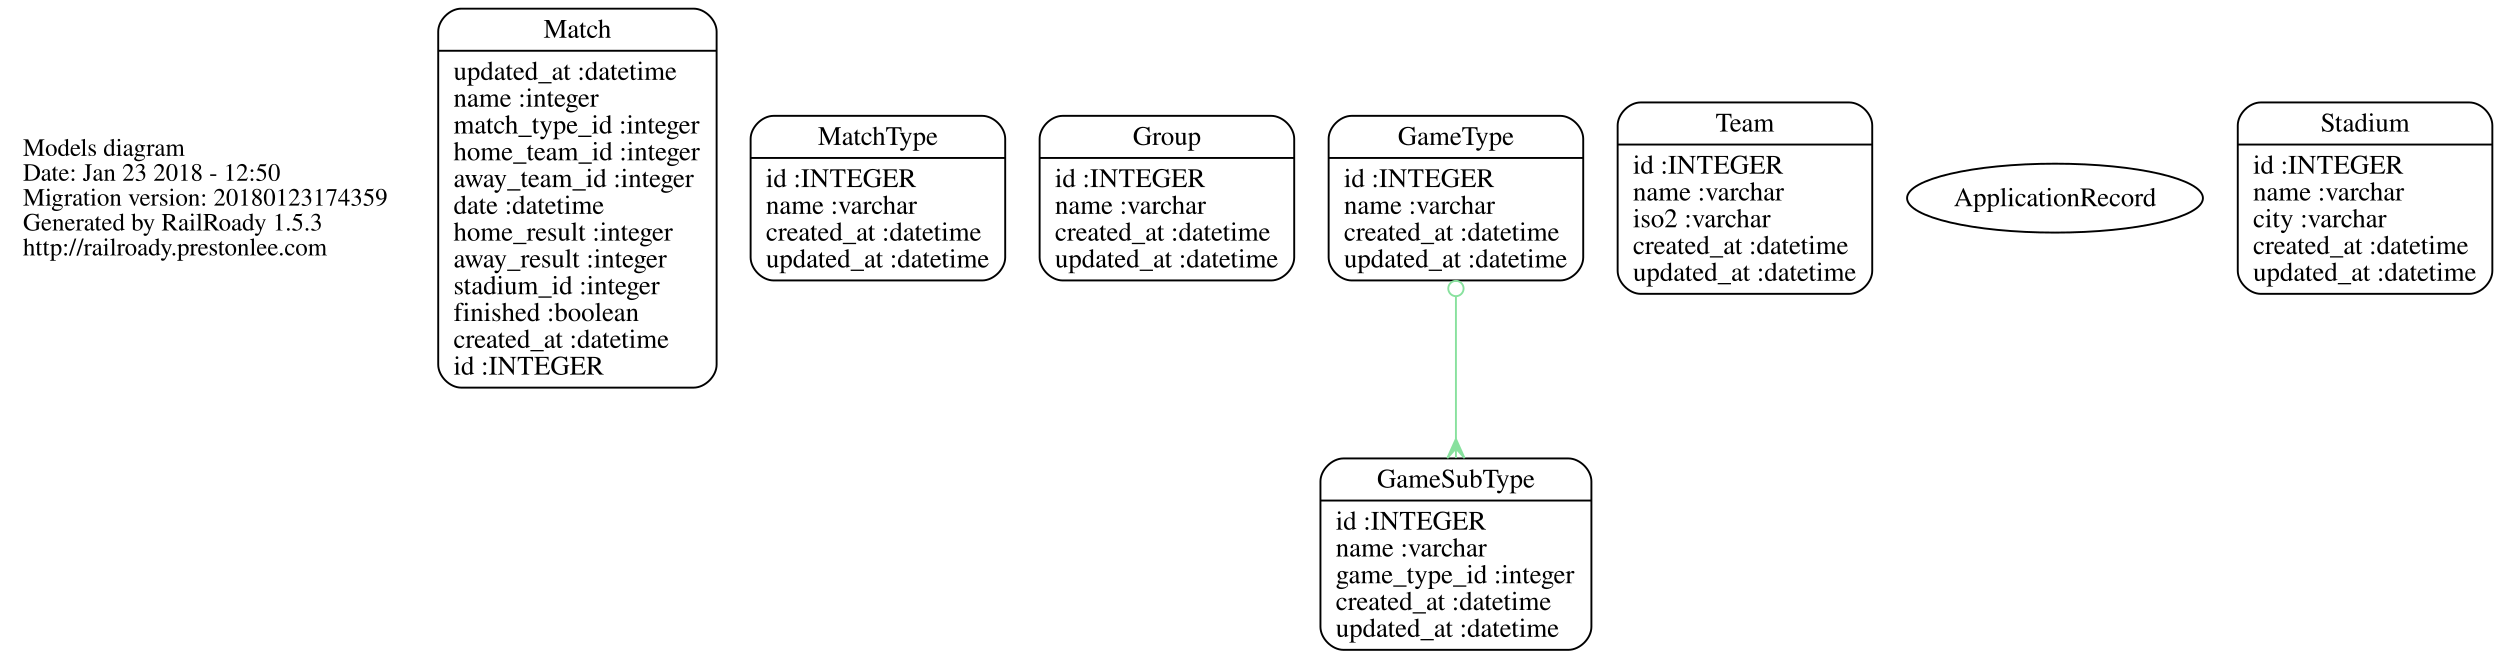
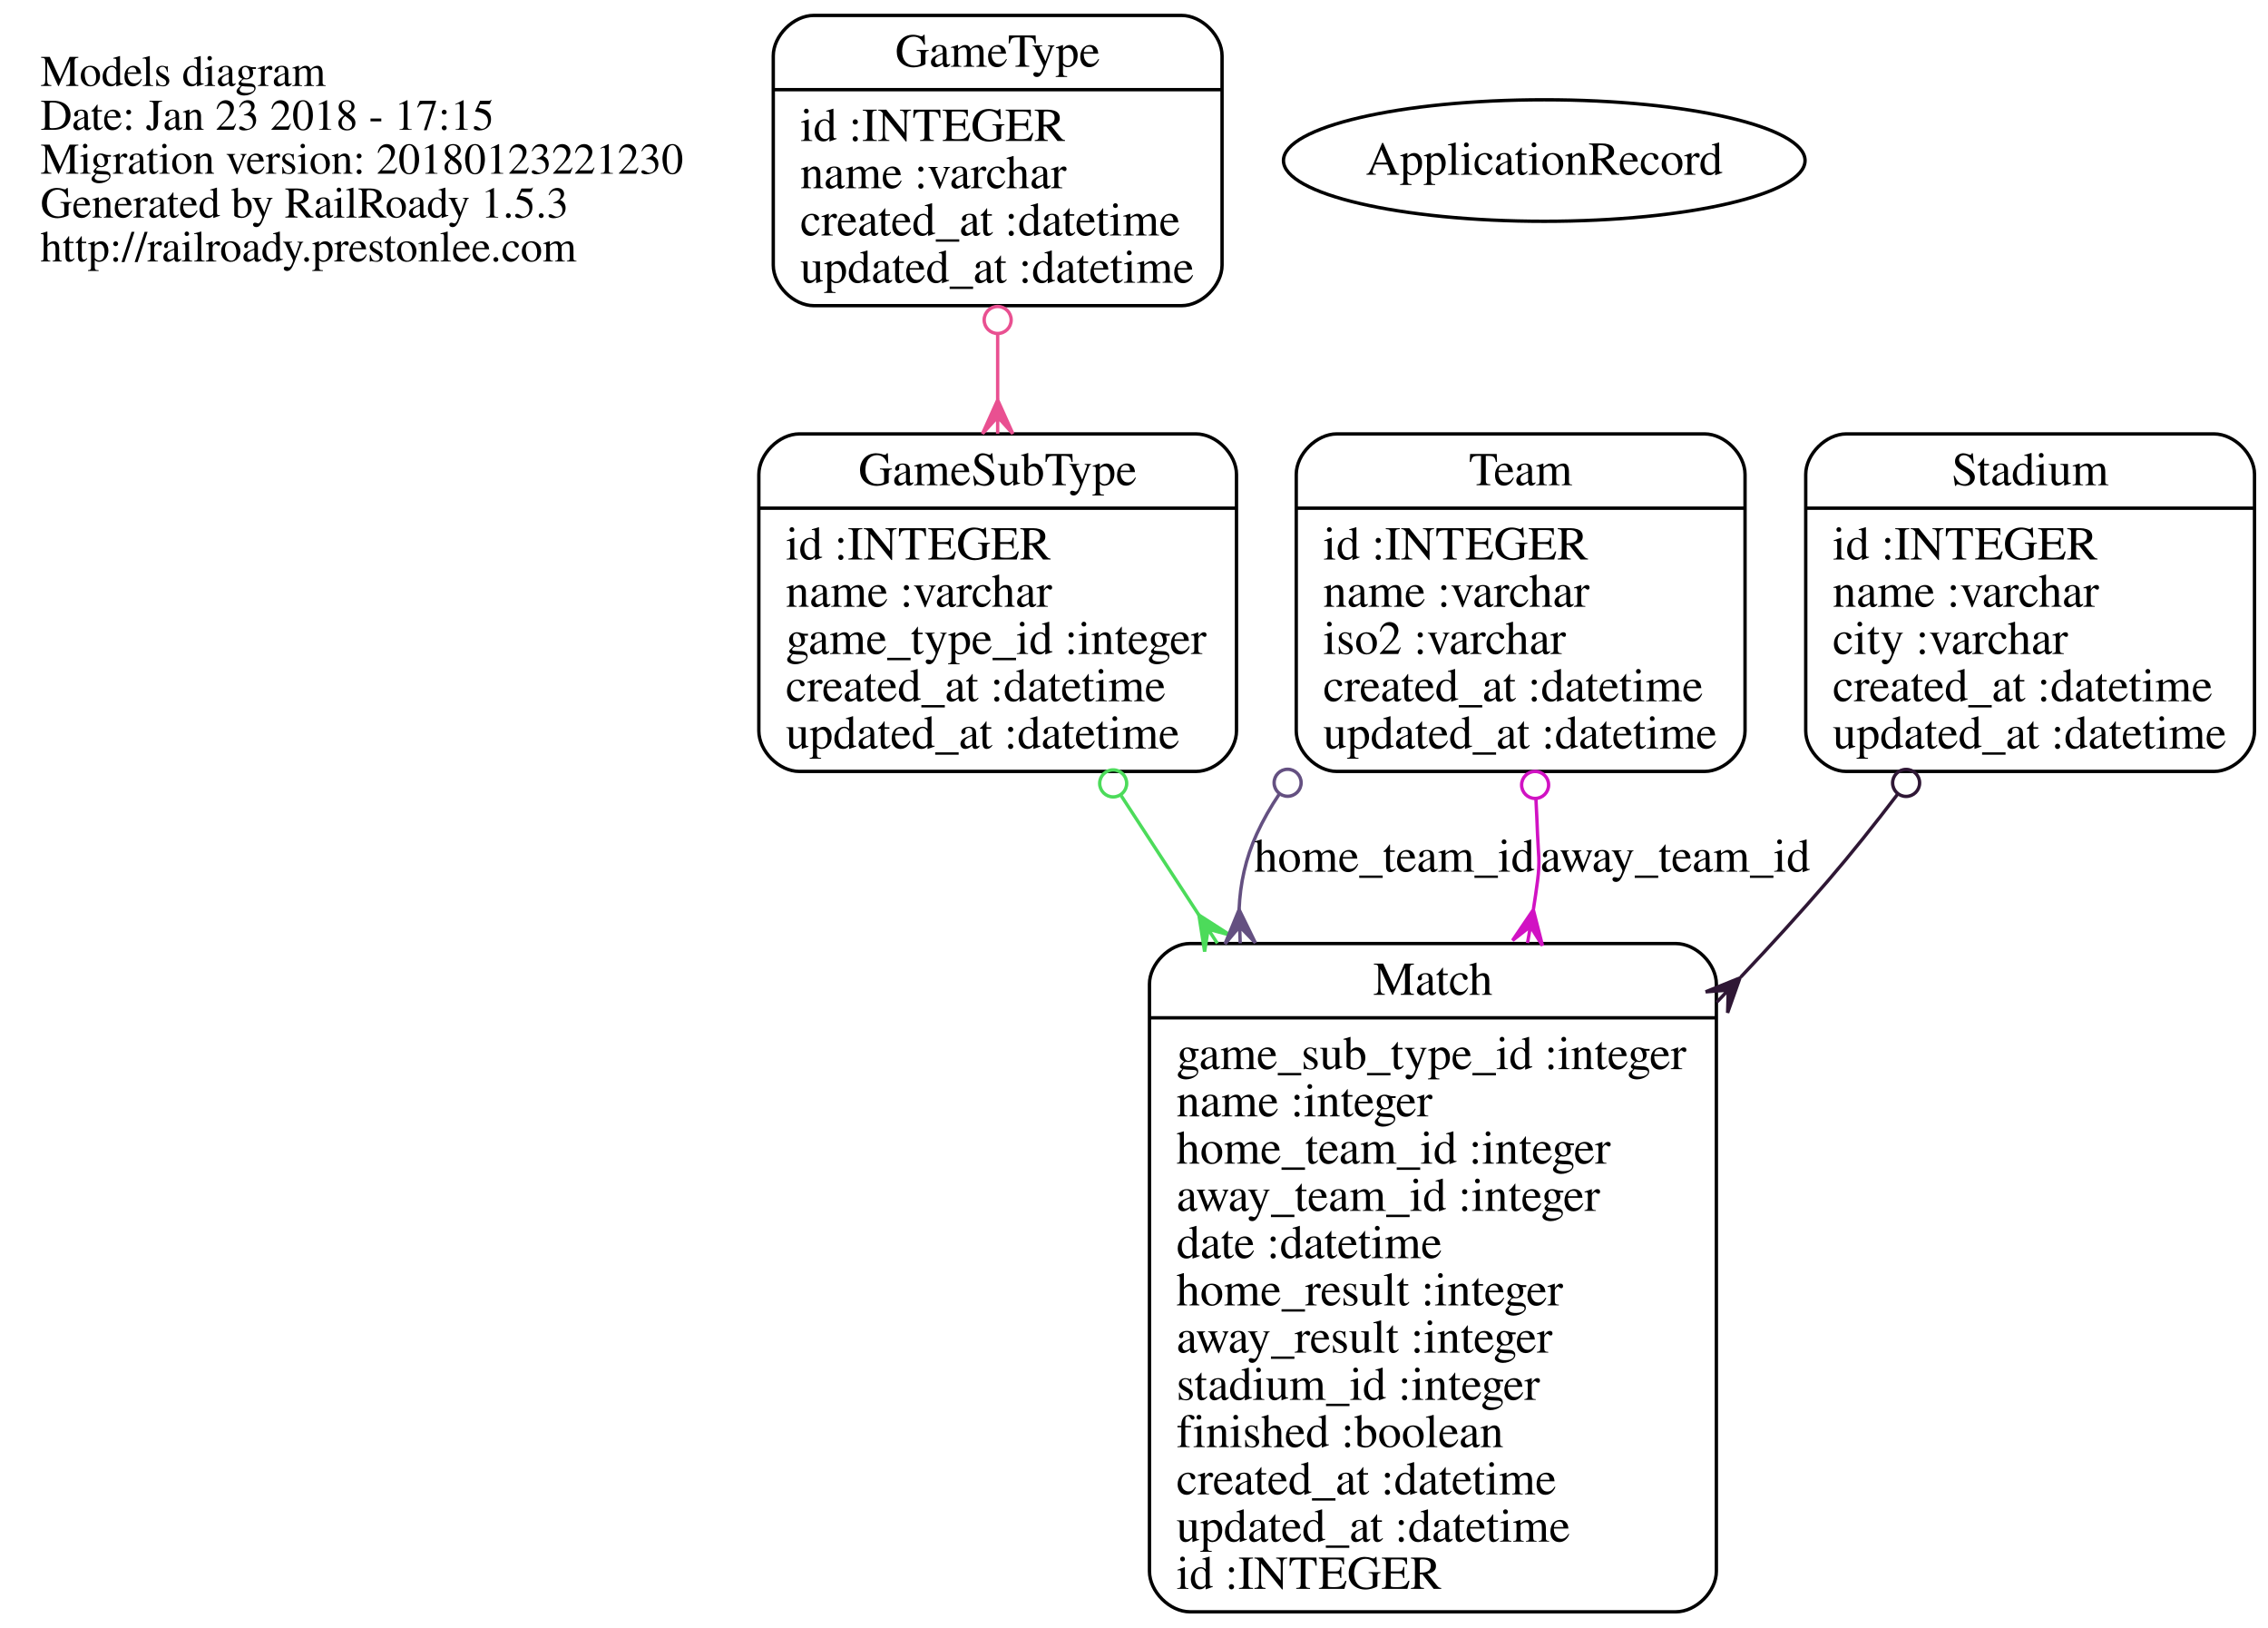
- <svg xmlns="http://www.w3.org/2000/svg" width="1306pt" height="344pt" viewBox="0.00 0.00 1306.19 344.00">
-   <g id="graph0" class="graph" transform="scale(1 1) rotate(0) translate(4 340)">
-     <polygon fill="none" stroke="none" points="-4,4 -4,-340 1302.19,-340 1302.19,4 -4,4" />
+ <svg xmlns="http://www.w3.org/2000/svg" width="672pt" height="482pt" viewBox="0.00 0.00 672.19 482.00">
+   <g id="graph0" class="graph" transform="scale(1 1) rotate(0) translate(4 478)">
+     <polygon fill="none" stroke="none" points="-4,4 -4,-478 668.193,-478 668.193,4 -4,4" />
    <g id="node1" class="node">
-       <text text-anchor="start" x="8" y="-258.6" font-family="Times,serif" font-size="13.00">Models diagram</text>
-       <text text-anchor="start" x="8" y="-245.6" font-family="Times,serif" font-size="13.00">Date: Jan 23 2018 - 12:50</text>
-       <text text-anchor="start" x="8" y="-232.6" font-family="Times,serif" font-size="13.00">Migration version: 20180123174359</text>
-       <text text-anchor="start" x="8" y="-219.6" font-family="Times,serif" font-size="13.00">Generated by RailRoady 1.5.3</text>
-       <text text-anchor="start" x="8" y="-206.6" font-family="Times,serif" font-size="13.00">http://railroady.prestonlee.com</text>
+       <text text-anchor="start" x="8" y="-452.6" font-family="Times,serif" font-size="13.00">Models diagram</text>
+       <text text-anchor="start" x="8" y="-439.6" font-family="Times,serif" font-size="13.00">Date: Jan 23 2018 - 17:15</text>
+       <text text-anchor="start" x="8" y="-426.6" font-family="Times,serif" font-size="13.00">Migration version: 20180123221230</text>
+       <text text-anchor="start" x="8" y="-413.6" font-family="Times,serif" font-size="13.00">Generated by RailRoady 1.5.3</text>
+       <text text-anchor="start" x="8" y="-400.6" font-family="Times,serif" font-size="13.00">http://railroady.prestonlee.com</text>
    </g>
    <g id="node2" class="node">
-       <path fill="none" stroke="black" d="M236.958,-137.5C236.958,-137.5 358.417,-137.5 358.417,-137.5 364.417,-137.5 370.417,-143.5 370.417,-149.5 370.417,-149.5 370.417,-323.5 370.417,-323.5 370.417,-329.5 364.417,-335.5 358.417,-335.5 358.417,-335.5 236.958,-335.5 236.958,-335.5 230.958,-335.5 224.958,-329.5 224.958,-323.5 224.958,-323.5 224.958,-149.5 224.958,-149.5 224.958,-143.5 230.958,-137.5 236.958,-137.5" />
-       <text text-anchor="middle" x="297.688" y="-320.3" font-family="Times,serif" font-size="14.00">Match</text>
-       <polyline fill="none" stroke="black" points="224.958,-313.5 370.417,-313.5 " />
-       <text text-anchor="start" x="232.958" y="-298.3" font-family="Times,serif" font-size="14.00">updated_at :datetime</text>
-       <text text-anchor="start" x="232.958" y="-284.3" font-family="Times,serif" font-size="14.00">name :integer</text>
-       <text text-anchor="start" x="232.958" y="-270.3" font-family="Times,serif" font-size="14.00">match_type_id :integer</text>
-       <text text-anchor="start" x="232.958" y="-256.3" font-family="Times,serif" font-size="14.00">home_team_id :integer</text>
-       <text text-anchor="start" x="232.958" y="-242.3" font-family="Times,serif" font-size="14.00">away_team_id :integer</text>
-       <text text-anchor="start" x="232.958" y="-228.3" font-family="Times,serif" font-size="14.00">date :datetime</text>
-       <text text-anchor="start" x="232.958" y="-214.3" font-family="Times,serif" font-size="14.00">home_result :integer</text>
-       <text text-anchor="start" x="232.958" y="-200.3" font-family="Times,serif" font-size="14.00">away_result :integer</text>
-       <text text-anchor="start" x="232.958" y="-186.3" font-family="Times,serif" font-size="14.00">stadium_id :integer</text>
-       <text text-anchor="start" x="232.958" y="-172.3" font-family="Times,serif" font-size="14.00">finished :boolean</text>
-       <text text-anchor="start" x="232.958" y="-158.3" font-family="Times,serif" font-size="14.00">created_at :datetime</text>
-       <text text-anchor="start" x="232.958" y="-144.3" font-family="Times,serif" font-size="14.00">id :INTEGER</text>
+       <path fill="none" stroke="black" d="M348.679,-0.5C348.679,-0.5 492.697,-0.5 492.697,-0.5 498.697,-0.5 504.697,-6.5 504.697,-12.5 504.697,-12.5 504.697,-186.5 504.697,-186.5 504.697,-192.5 498.697,-198.5 492.697,-198.5 492.697,-198.5 348.679,-198.5 348.679,-198.5 342.679,-198.5 336.679,-192.5 336.679,-186.5 336.679,-186.5 336.679,-12.5 336.679,-12.5 336.679,-6.5 342.679,-0.5 348.679,-0.5" />
+       <text text-anchor="middle" x="420.688" y="-183.3" font-family="Times,serif" font-size="14.00">Match</text>
+       <polyline fill="none" stroke="black" points="336.679,-176.5 504.697,-176.5 " />
+       <text text-anchor="start" x="344.679" y="-161.3" font-family="Times,serif" font-size="14.00">game_sub_type_id :integer</text>
+       <text text-anchor="start" x="344.679" y="-147.3" font-family="Times,serif" font-size="14.00">name :integer</text>
+       <text text-anchor="start" x="344.679" y="-133.3" font-family="Times,serif" font-size="14.00">home_team_id :integer</text>
+       <text text-anchor="start" x="344.679" y="-119.3" font-family="Times,serif" font-size="14.00">away_team_id :integer</text>
+       <text text-anchor="start" x="344.679" y="-105.3" font-family="Times,serif" font-size="14.00">date :datetime</text>
+       <text text-anchor="start" x="344.679" y="-91.3" font-family="Times,serif" font-size="14.00">home_result :integer</text>
+       <text text-anchor="start" x="344.679" y="-77.3" font-family="Times,serif" font-size="14.00">away_result :integer</text>
+       <text text-anchor="start" x="344.679" y="-63.3" font-family="Times,serif" font-size="14.00">stadium_id :integer</text>
+       <text text-anchor="start" x="344.679" y="-49.3" font-family="Times,serif" font-size="14.00">finished :boolean</text>
+       <text text-anchor="start" x="344.679" y="-35.3" font-family="Times,serif" font-size="14.00">created_at :datetime</text>
+       <text text-anchor="start" x="344.679" y="-21.3" font-family="Times,serif" font-size="14.00">updated_at :datetime</text>
+       <text text-anchor="start" x="344.679" y="-7.3" font-family="Times,serif" font-size="14.00">id :INTEGER</text>
    </g>
    <g id="node3" class="node">
-       <path fill="none" stroke="black" d="M400.182,-193.5C400.182,-193.5 509.193,-193.5 509.193,-193.5 515.193,-193.5 521.193,-199.5 521.193,-205.5 521.193,-205.5 521.193,-267.5 521.193,-267.5 521.193,-273.5 515.193,-279.5 509.193,-279.5 509.193,-279.5 400.182,-279.5 400.182,-279.5 394.182,-279.5 388.182,-273.5 388.182,-267.5 388.182,-267.5 388.182,-205.5 388.182,-205.5 388.182,-199.5 394.182,-193.5 400.182,-193.5" />
-       <text text-anchor="middle" x="454.688" y="-264.3" font-family="Times,serif" font-size="14.00">MatchType</text>
-       <polyline fill="none" stroke="black" points="388.182,-257.5 521.193,-257.5 " />
-       <text text-anchor="start" x="396.182" y="-242.3" font-family="Times,serif" font-size="14.00">id :INTEGER</text>
-       <text text-anchor="start" x="396.182" y="-228.3" font-family="Times,serif" font-size="14.00">name :varchar</text>
-       <text text-anchor="start" x="396.182" y="-214.3" font-family="Times,serif" font-size="14.00">created_at :datetime</text>
-       <text text-anchor="start" x="396.182" y="-200.3" font-family="Times,serif" font-size="14.00">updated_at :datetime</text>
+       <path fill="none" stroke="black" d="M232.903,-249.5C232.903,-249.5 350.472,-249.5 350.472,-249.5 356.472,-249.5 362.472,-255.5 362.472,-261.5 362.472,-261.5 362.472,-337.5 362.472,-337.5 362.472,-343.5 356.472,-349.5 350.472,-349.5 350.472,-349.5 232.903,-349.5 232.903,-349.5 226.903,-349.5 220.903,-343.5 220.903,-337.5 220.903,-337.5 220.903,-261.5 220.903,-261.5 220.903,-255.5 226.903,-249.5 232.903,-249.5" />
+       <text text-anchor="middle" x="291.688" y="-334.3" font-family="Times,serif" font-size="14.00">GameSubType</text>
+       <polyline fill="none" stroke="black" points="220.903,-327.5 362.472,-327.5 " />
+       <text text-anchor="start" x="228.903" y="-312.3" font-family="Times,serif" font-size="14.00">id :INTEGER</text>
+       <text text-anchor="start" x="228.903" y="-298.3" font-family="Times,serif" font-size="14.00">name :varchar</text>
+       <text text-anchor="start" x="228.903" y="-284.3" font-family="Times,serif" font-size="14.00">game_type_id :integer</text>
+       <text text-anchor="start" x="228.903" y="-270.3" font-family="Times,serif" font-size="14.00">created_at :datetime</text>
+       <text text-anchor="start" x="228.903" y="-256.3" font-family="Times,serif" font-size="14.00">updated_at :datetime</text>
+     </g>
+     <g id="edge1" class="edge">
+       <path fill="none" stroke="#4cdb5a" d="M328.317,-242.279C335.558,-231.165 343.379,-219.16 351.299,-207.004" />
+       <ellipse fill="none" stroke="#4cdb5a" cx="325.925" cy="-245.95" rx="4" ry="4" />
+       <polygon fill="#4cdb5a" stroke="#4cdb5a" points="351.333,-206.951 360.562,-201.029 354.062,-202.762 356.792,-198.573 356.792,-198.573 356.792,-198.573 354.062,-202.762 353.022,-196.116 351.333,-206.951 351.333,-206.951" />
    </g>
    <g id="node4" class="node">
-       <path fill="none" stroke="black" d="M551.182,-193.5C551.182,-193.5 660.193,-193.5 660.193,-193.5 666.193,-193.5 672.193,-199.5 672.193,-205.5 672.193,-205.5 672.193,-267.5 672.193,-267.5 672.193,-273.5 666.193,-279.5 660.193,-279.5 660.193,-279.5 551.182,-279.5 551.182,-279.5 545.182,-279.5 539.182,-273.5 539.182,-267.5 539.182,-267.5 539.182,-205.5 539.182,-205.5 539.182,-199.5 545.182,-193.5 551.182,-193.5" />
-       <text text-anchor="middle" x="605.688" y="-264.3" font-family="Times,serif" font-size="14.00">Group</text>
-       <polyline fill="none" stroke="black" points="539.182,-257.5 672.193,-257.5 " />
-       <text text-anchor="start" x="547.182" y="-242.3" font-family="Times,serif" font-size="14.00">id :INTEGER</text>
-       <text text-anchor="start" x="547.182" y="-228.3" font-family="Times,serif" font-size="14.00">name :varchar</text>
-       <text text-anchor="start" x="547.182" y="-214.3" font-family="Times,serif" font-size="14.00">created_at :datetime</text>
-       <text text-anchor="start" x="547.182" y="-200.3" font-family="Times,serif" font-size="14.00">updated_at :datetime</text>
+       <path fill="none" stroke="black" d="M392.182,-249.5C392.182,-249.5 501.193,-249.5 501.193,-249.5 507.193,-249.5 513.193,-255.5 513.193,-261.5 513.193,-261.5 513.193,-337.5 513.193,-337.5 513.193,-343.5 507.193,-349.5 501.193,-349.5 501.193,-349.5 392.182,-349.5 392.182,-349.5 386.182,-349.5 380.182,-343.5 380.182,-337.5 380.182,-337.5 380.182,-261.5 380.182,-261.5 380.182,-255.5 386.182,-249.5 392.182,-249.5" />
+       <text text-anchor="middle" x="446.688" y="-334.3" font-family="Times,serif" font-size="14.00">Team</text>
+       <polyline fill="none" stroke="black" points="380.182,-327.5 513.193,-327.5 " />
+       <text text-anchor="start" x="388.182" y="-312.3" font-family="Times,serif" font-size="14.00">id :INTEGER</text>
+       <text text-anchor="start" x="388.182" y="-298.3" font-family="Times,serif" font-size="14.00">name :varchar</text>
+       <text text-anchor="start" x="388.182" y="-284.3" font-family="Times,serif" font-size="14.00">iso2 :varchar</text>
+       <text text-anchor="start" x="388.182" y="-270.3" font-family="Times,serif" font-size="14.00">created_at :datetime</text>
+       <text text-anchor="start" x="388.182" y="-256.3" font-family="Times,serif" font-size="14.00">updated_at :datetime</text>
+     </g>
+     <g id="edge2" class="edge">
+       <path fill="none" stroke="#645081" d="M375.138,-242.763C372.602,-239.001 370.354,-235.077 368.488,-231 365.168,-223.749 363.547,-216.223 363.244,-208.61" />
+       <ellipse fill="none" stroke="#645081" cx="377.624" cy="-246.139" rx="4" ry="4" />
+       <polygon fill="#645081" stroke="#645081" points="363.245,-208.563 368.071,-198.716 363.409,-203.565 363.574,-198.568 363.574,-198.568 363.574,-198.568 363.409,-203.565 359.076,-198.42 363.245,-208.563 363.245,-208.563" />
+       <text text-anchor="middle" x="409.288" y="-219.8" font-family="Times,serif" font-size="14.00">home_team_id</text>
+     </g>
+     <g id="edge3" class="edge">
+       <path fill="none" stroke="#d112c3" d="M451.219,-241.321C451.404,-237.83 451.563,-234.369 451.688,-231 451.918,-224.782 452.495,-223.17 451.688,-217 451.331,-214.273 450.929,-211.519 450.488,-208.748" />
+       <ellipse fill="none" stroke="#d112c3" cx="450.977" cy="-245.497" rx="4" ry="4" />
+       <polygon fill="#d112c3" stroke="#d112c3" points="450.447,-208.509 453.161,-197.884 449.587,-203.583 448.728,-198.658 448.728,-198.658 448.728,-198.658 449.587,-203.583 444.295,-199.431 450.447,-208.509 450.447,-208.509" />
+       <text text-anchor="middle" x="492.505" y="-219.8" font-family="Times,serif" font-size="14.00">away_team_id</text>
    </g>
    <g id="node5" class="node">
-       <path fill="none" stroke="black" d="M697.903,-0.5C697.903,-0.5 815.472,-0.5 815.472,-0.5 821.472,-0.5 827.472,-6.5 827.472,-12.5 827.472,-12.5 827.472,-88.5 827.472,-88.5 827.472,-94.5 821.472,-100.5 815.472,-100.5 815.472,-100.5 697.903,-100.5 697.903,-100.5 691.903,-100.5 685.903,-94.5 685.903,-88.5 685.903,-88.5 685.903,-12.5 685.903,-12.5 685.903,-6.5 691.903,-0.5 697.903,-0.5" />
-       <text text-anchor="middle" x="756.688" y="-85.3" font-family="Times,serif" font-size="14.00">GameSubType</text>
-       <polyline fill="none" stroke="black" points="685.903,-78.5 827.472,-78.5 " />
-       <text text-anchor="start" x="693.903" y="-63.3" font-family="Times,serif" font-size="14.00">id :INTEGER</text>
-       <text text-anchor="start" x="693.903" y="-49.3" font-family="Times,serif" font-size="14.00">name :varchar</text>
-       <text text-anchor="start" x="693.903" y="-35.3" font-family="Times,serif" font-size="14.00">game_type_id :integer</text>
-       <text text-anchor="start" x="693.903" y="-21.3" font-family="Times,serif" font-size="14.00">created_at :datetime</text>
-       <text text-anchor="start" x="693.903" y="-7.3" font-family="Times,serif" font-size="14.00">updated_at :datetime</text>
+       <path fill="none" stroke="black" d="M237.182,-387.5C237.182,-387.5 346.193,-387.5 346.193,-387.5 352.193,-387.5 358.193,-393.5 358.193,-399.5 358.193,-399.5 358.193,-461.5 358.193,-461.5 358.193,-467.5 352.193,-473.5 346.193,-473.5 346.193,-473.5 237.182,-473.5 237.182,-473.5 231.182,-473.5 225.182,-467.5 225.182,-461.5 225.182,-461.5 225.182,-399.5 225.182,-399.5 225.182,-393.5 231.182,-387.5 237.182,-387.5" />
+       <text text-anchor="middle" x="291.688" y="-458.3" font-family="Times,serif" font-size="14.00">GameType</text>
+       <polyline fill="none" stroke="black" points="225.182,-451.5 358.193,-451.5 " />
+       <text text-anchor="start" x="233.182" y="-436.3" font-family="Times,serif" font-size="14.00">id :INTEGER</text>
+       <text text-anchor="start" x="233.182" y="-422.3" font-family="Times,serif" font-size="14.00">name :varchar</text>
+       <text text-anchor="start" x="233.182" y="-408.3" font-family="Times,serif" font-size="14.00">created_at :datetime</text>
+       <text text-anchor="start" x="233.182" y="-394.3" font-family="Times,serif" font-size="14.00">updated_at :datetime</text>
+     </g>
+     <g id="edge4" class="edge">
+       <path fill="none" stroke="#e95091" d="M291.688,-379.204C291.688,-372.809 291.688,-366.219 291.688,-359.701" />
+       <ellipse fill="none" stroke="#e95091" cx="291.688" cy="-383.261" rx="4" ry="4" />
+       <polygon fill="#e95091" stroke="#e95091" points="291.688,-359.557 296.188,-349.557 291.688,-354.557 291.688,-349.557 291.688,-349.557 291.688,-349.557 291.688,-354.557 287.188,-349.557 291.688,-359.557 291.688,-359.557" />
    </g>
    <g id="node6" class="node">
-       <path fill="none" stroke="black" d="M853.182,-186.5C853.182,-186.5 962.193,-186.5 962.193,-186.5 968.193,-186.5 974.193,-192.5 974.193,-198.5 974.193,-198.5 974.193,-274.5 974.193,-274.5 974.193,-280.5 968.193,-286.5 962.193,-286.5 962.193,-286.5 853.182,-286.5 853.182,-286.5 847.182,-286.5 841.182,-280.5 841.182,-274.5 841.182,-274.5 841.182,-198.5 841.182,-198.5 841.182,-192.5 847.182,-186.5 853.182,-186.5" />
-       <text text-anchor="middle" x="907.688" y="-271.3" font-family="Times,serif" font-size="14.00">Team</text>
-       <polyline fill="none" stroke="black" points="841.182,-264.5 974.193,-264.5 " />
-       <text text-anchor="start" x="849.182" y="-249.3" font-family="Times,serif" font-size="14.00">id :INTEGER</text>
-       <text text-anchor="start" x="849.182" y="-235.3" font-family="Times,serif" font-size="14.00">name :varchar</text>
-       <text text-anchor="start" x="849.182" y="-221.3" font-family="Times,serif" font-size="14.00">iso2 :varchar</text>
-       <text text-anchor="start" x="849.182" y="-207.3" font-family="Times,serif" font-size="14.00">created_at :datetime</text>
-       <text text-anchor="start" x="849.182" y="-193.3" font-family="Times,serif" font-size="14.00">updated_at :datetime</text>
+       <ellipse fill="none" stroke="black" cx="453.688" cy="-430.5" rx="77.292" ry="18" />
+       <text text-anchor="middle" x="453.688" y="-426.3" font-family="Times,serif" font-size="14.00">ApplicationRecord</text>
    </g>
    <g id="node7" class="node">
-       <path fill="none" stroke="black" d="M702.182,-193.5C702.182,-193.5 811.193,-193.5 811.193,-193.5 817.193,-193.5 823.193,-199.5 823.193,-205.5 823.193,-205.5 823.193,-267.5 823.193,-267.5 823.193,-273.5 817.193,-279.5 811.193,-279.5 811.193,-279.5 702.182,-279.5 702.182,-279.5 696.182,-279.5 690.182,-273.5 690.182,-267.5 690.182,-267.5 690.182,-205.5 690.182,-205.5 690.182,-199.5 696.182,-193.5 702.182,-193.5" />
-       <text text-anchor="middle" x="756.688" y="-264.3" font-family="Times,serif" font-size="14.00">GameType</text>
-       <polyline fill="none" stroke="black" points="690.182,-257.5 823.193,-257.5 " />
-       <text text-anchor="start" x="698.182" y="-242.3" font-family="Times,serif" font-size="14.00">id :INTEGER</text>
-       <text text-anchor="start" x="698.182" y="-228.3" font-family="Times,serif" font-size="14.00">name :varchar</text>
-       <text text-anchor="start" x="698.182" y="-214.3" font-family="Times,serif" font-size="14.00">created_at :datetime</text>
-       <text text-anchor="start" x="698.182" y="-200.3" font-family="Times,serif" font-size="14.00">updated_at :datetime</text>
+       <path fill="none" stroke="black" d="M543.182,-249.5C543.182,-249.5 652.193,-249.5 652.193,-249.5 658.193,-249.5 664.193,-255.5 664.193,-261.5 664.193,-261.5 664.193,-337.5 664.193,-337.5 664.193,-343.5 658.193,-349.5 652.193,-349.5 652.193,-349.5 543.182,-349.5 543.182,-349.5 537.182,-349.5 531.182,-343.5 531.182,-337.5 531.182,-337.5 531.182,-261.5 531.182,-261.5 531.182,-255.5 537.182,-249.5 543.182,-249.5" />
+       <text text-anchor="middle" x="597.688" y="-334.3" font-family="Times,serif" font-size="14.00">Stadium</text>
+       <polyline fill="none" stroke="black" points="531.182,-327.5 664.193,-327.5 " />
+       <text text-anchor="start" x="539.182" y="-312.3" font-family="Times,serif" font-size="14.00">id :INTEGER</text>
+       <text text-anchor="start" x="539.182" y="-298.3" font-family="Times,serif" font-size="14.00">name :varchar</text>
+       <text text-anchor="start" x="539.182" y="-284.3" font-family="Times,serif" font-size="14.00">city :varchar</text>
+       <text text-anchor="start" x="539.182" y="-270.3" font-family="Times,serif" font-size="14.00">created_at :datetime</text>
+       <text text-anchor="start" x="539.182" y="-256.3" font-family="Times,serif" font-size="14.00">updated_at :datetime</text>
    </g>
-     <g id="edge1" class="edge">
-       <path fill="none" stroke="#88e19e" d="M756.688,-184.975C756.688,-161.996 756.688,-134.65 756.688,-110.712" />
-       <ellipse fill="none" stroke="#88e19e" cx="756.688" cy="-189.287" rx="4" ry="4" />
-       <polygon fill="#88e19e" stroke="#88e19e" points="756.688,-110.684 761.188,-100.684 756.688,-105.684 756.688,-100.684 756.688,-100.684 756.688,-100.684 756.688,-105.684 752.188,-100.684 756.688,-110.684 756.688,-110.684" />
-     </g>
-     <g id="node8" class="node">
-       <ellipse fill="none" stroke="black" cx="1069.69" cy="-236.5" rx="77.292" ry="18" />
-       <text text-anchor="middle" x="1069.69" y="-232.3" font-family="Times,serif" font-size="14.00">ApplicationRecord</text>
-     </g>
-     <g id="node9" class="node">
-       <path fill="none" stroke="black" d="M1177.18,-186.5C1177.18,-186.5 1286.19,-186.5 1286.19,-186.5 1292.19,-186.5 1298.19,-192.5 1298.19,-198.5 1298.19,-198.5 1298.19,-274.5 1298.19,-274.5 1298.19,-280.5 1292.19,-286.5 1286.19,-286.5 1286.19,-286.5 1177.18,-286.5 1177.18,-286.5 1171.18,-286.5 1165.18,-280.5 1165.18,-274.5 1165.18,-274.5 1165.18,-198.5 1165.18,-198.5 1165.18,-192.5 1171.18,-186.5 1177.18,-186.5" />
-       <text text-anchor="middle" x="1231.69" y="-271.3" font-family="Times,serif" font-size="14.00">Stadium</text>
-       <polyline fill="none" stroke="black" points="1165.18,-264.5 1298.19,-264.5 " />
-       <text text-anchor="start" x="1173.18" y="-249.3" font-family="Times,serif" font-size="14.00">id :INTEGER</text>
-       <text text-anchor="start" x="1173.18" y="-235.3" font-family="Times,serif" font-size="14.00">name :varchar</text>
-       <text text-anchor="start" x="1173.18" y="-221.3" font-family="Times,serif" font-size="14.00">city :varchar</text>
-       <text text-anchor="start" x="1173.18" y="-207.3" font-family="Times,serif" font-size="14.00">created_at :datetime</text>
-       <text text-anchor="start" x="1173.18" y="-193.3" font-family="Times,serif" font-size="14.00">updated_at :datetime</text>
+     <g id="edge5" class="edge">
+       <path fill="none" stroke="#2f1735" d="M558.512,-242.88C551.787,-234.044 544.701,-225.141 537.688,-217 529.569,-207.575 520.84,-197.997 511.942,-188.589" />
+       <ellipse fill="none" stroke="#2f1735" cx="560.932" cy="-246.094" rx="4" ry="4" />
+       <polygon fill="#2f1735" stroke="#2f1735" points="511.684,-188.319 508.032,-177.979 508.231,-184.703 504.777,-181.087 504.777,-181.087 504.777,-181.087 508.231,-184.703 501.523,-184.195 511.684,-188.319 511.684,-188.319" />
    </g>
  </g>
</svg>
